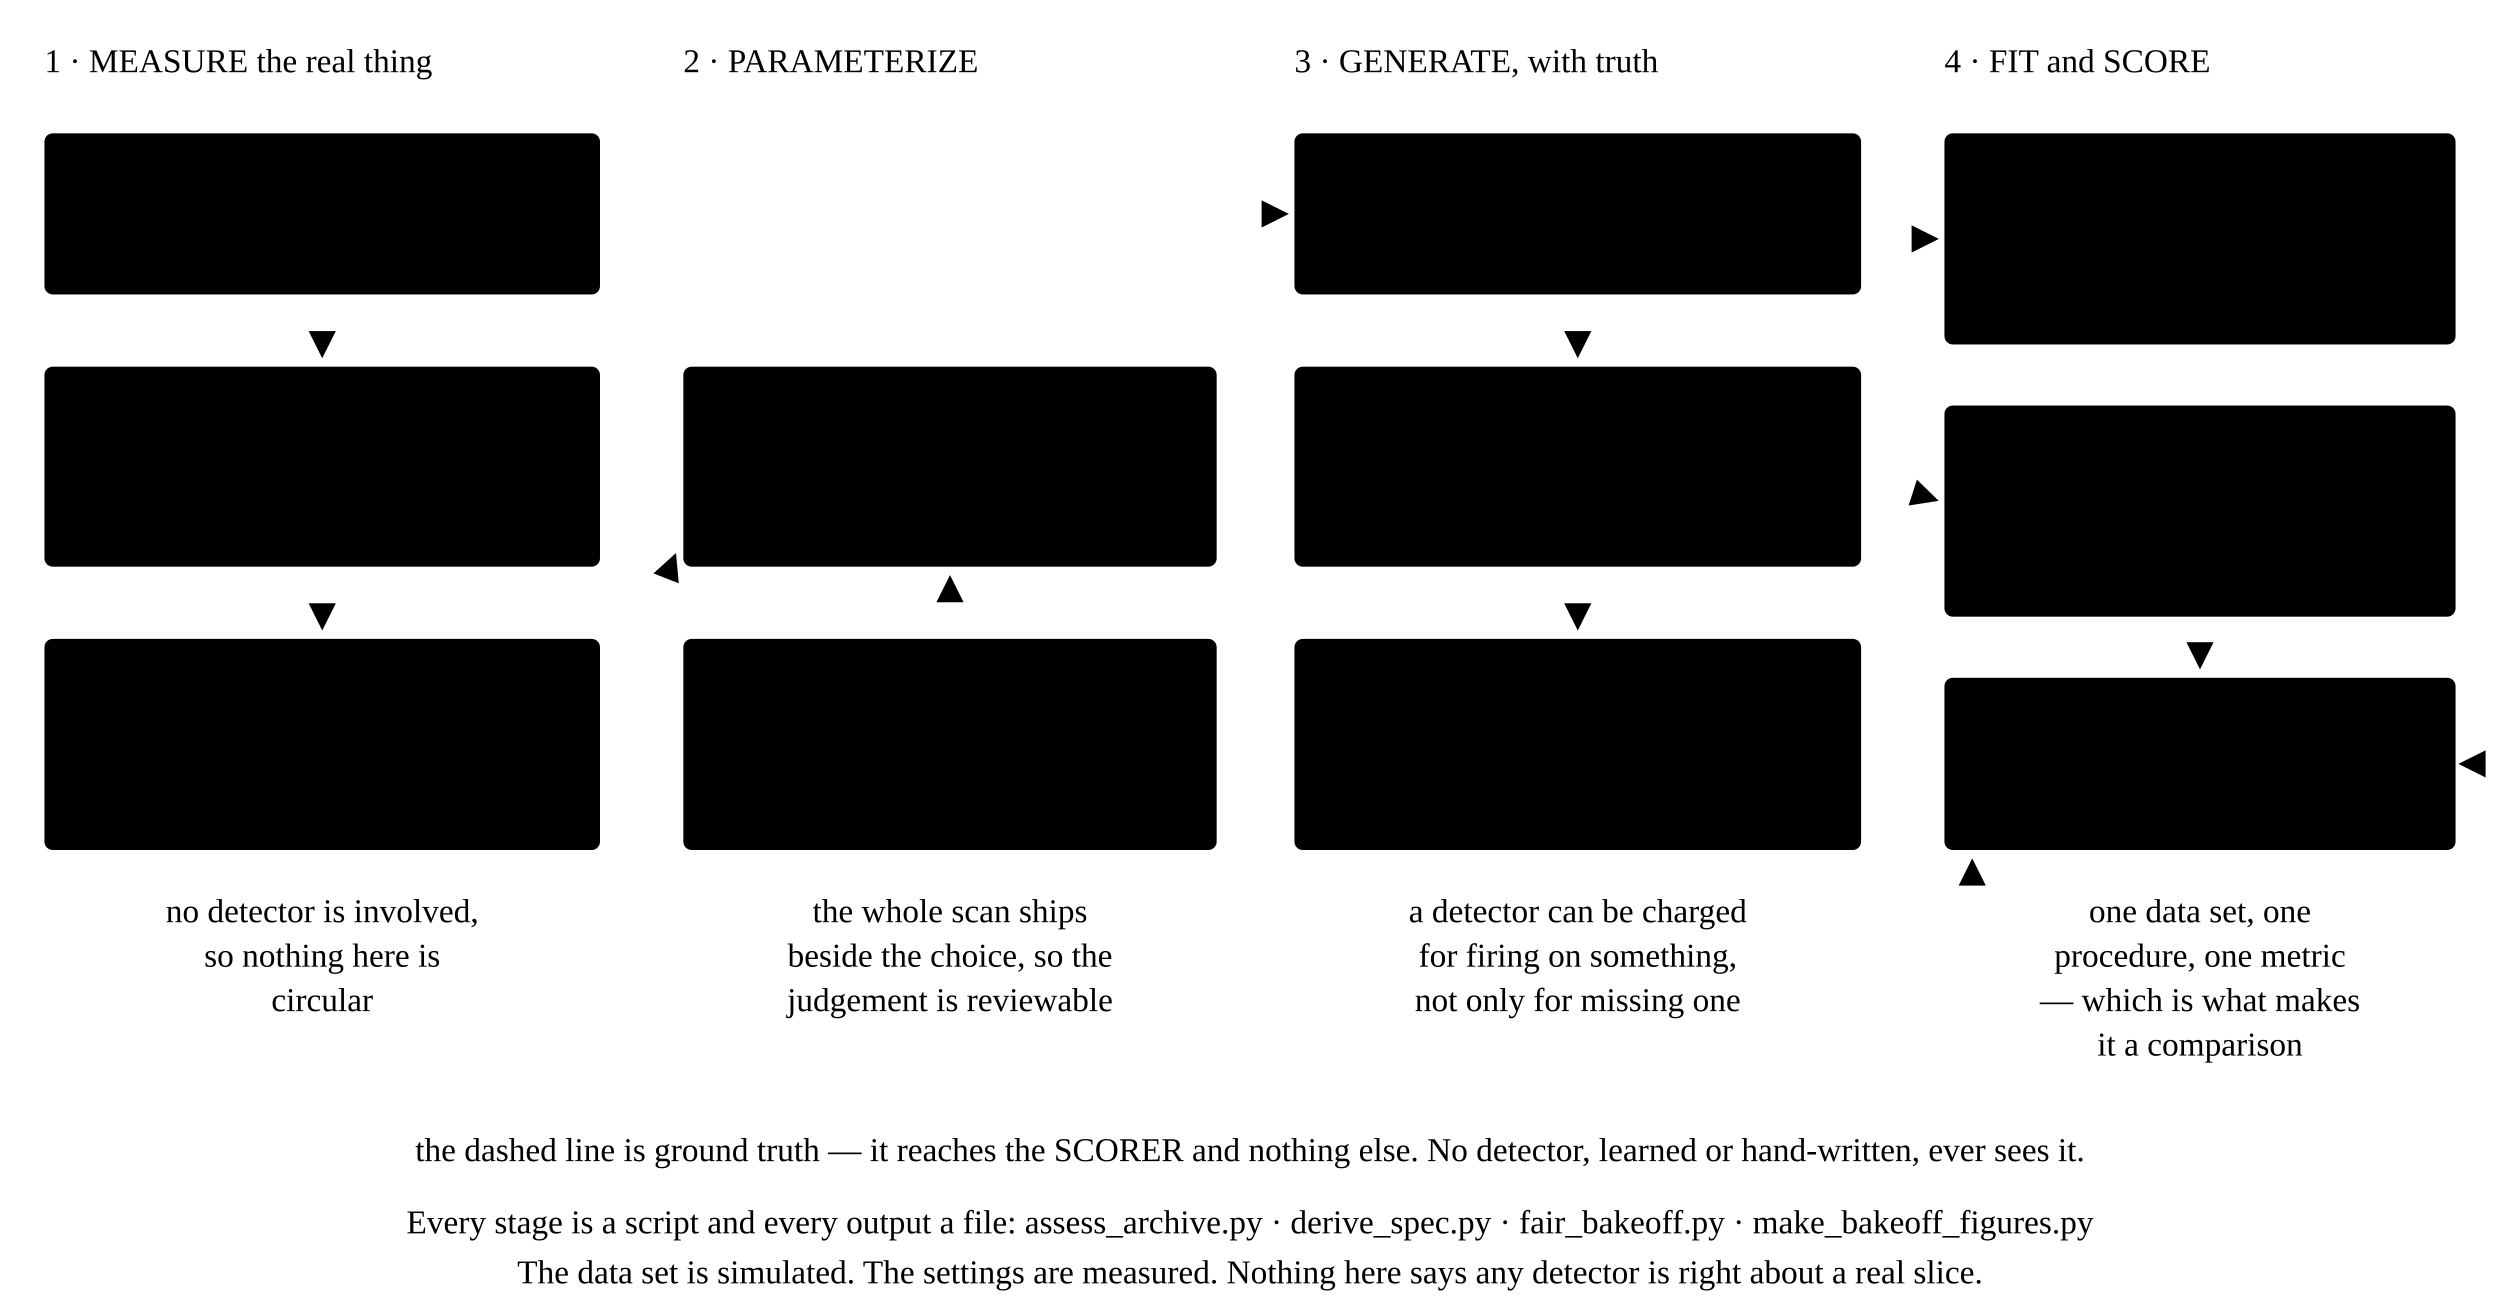
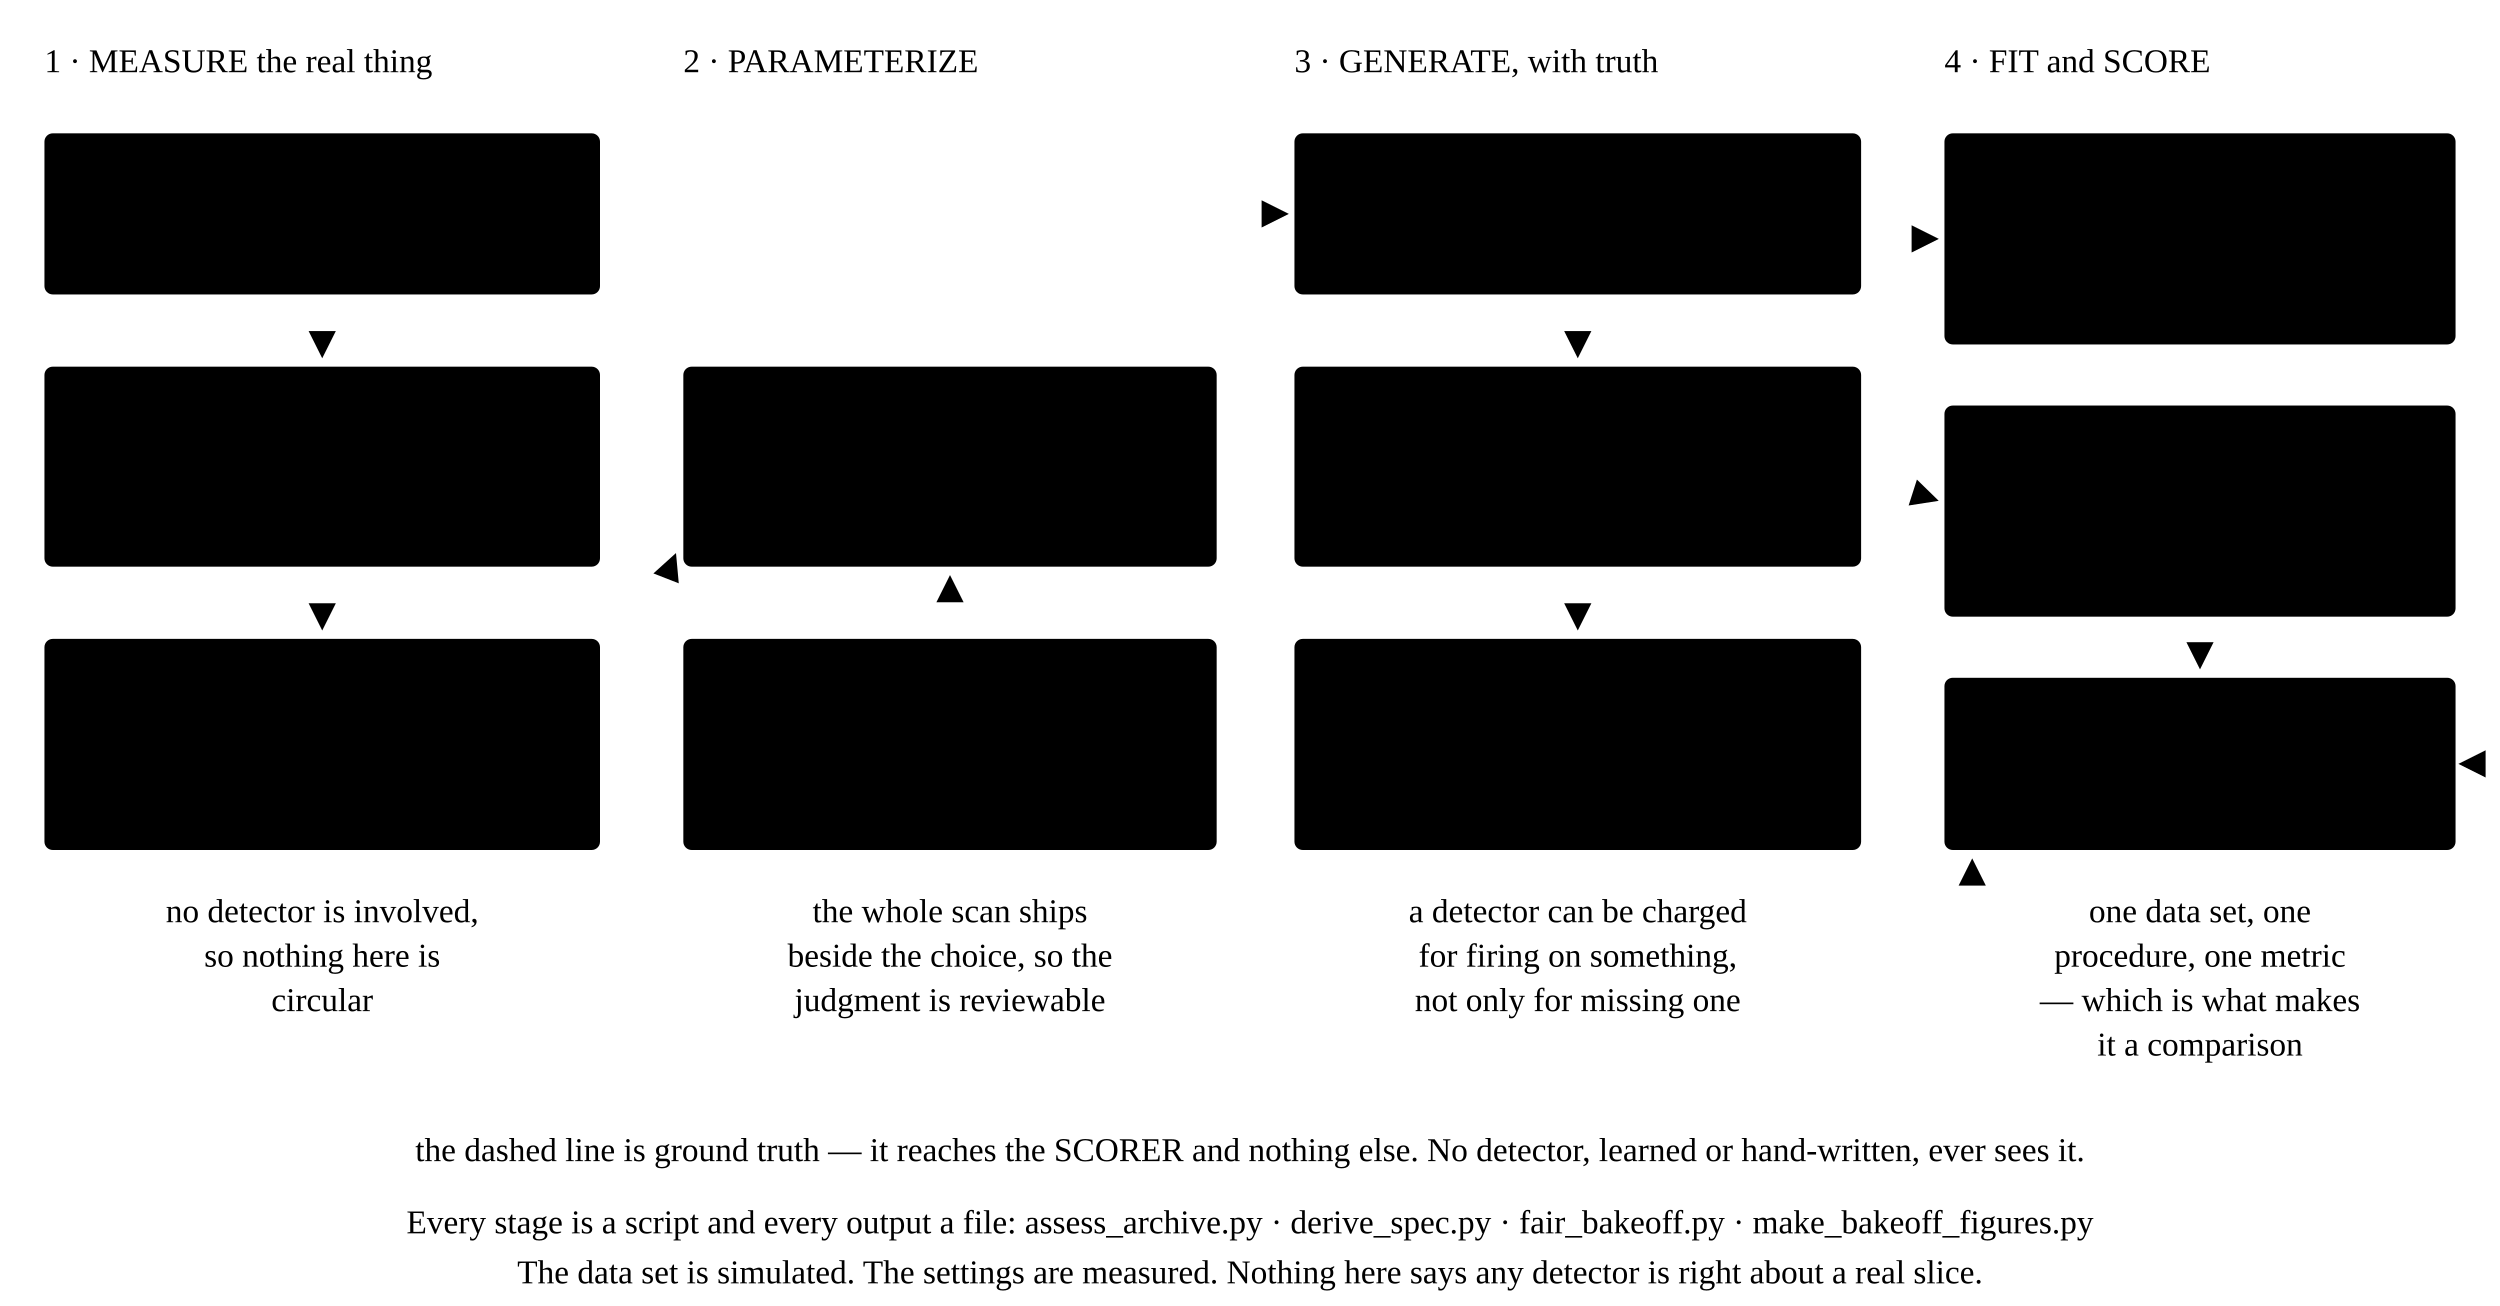
<svg xmlns="http://www.w3.org/2000/svg" viewBox="0 0 900 470" role="img" aria-label="The coordination pipeline, left to right in four stages. First, real recordings from one lab are measured without any detector: onset times from eighty-five baseline slices go through a clustering assessor with a thousand circular-shift surrogates, which reports participation, jitter and cluster rate. Second, that measurement becomes generator settings; a human chooses the cluster size K from a published scan, and the fitted heterogeneous bursty background is turned on. Third, the generator plants coordinated events at times it records, producing a data set split into four folds, with distractors and a dense random probe block as negatives. Fourth, every detector is fitted on three folds and scored on the held-out fourth: the six hand-written detectors sweep their one declared knob, the learned models train and pick a threshold, and both go through the same scorer. Ground truth flows from the generator to the scorer, never to a detector. The report and the operating points come out at the end.">
  <defs>
    <marker id="pa" viewBox="0 0 10 10" refX="9" refY="5" markerWidth="7" markerHeight="7" orient="auto-start-reverse">
      <path d="M 0 0 L 10 5 L 0 10 z" fill="currentColor" stroke="none" />
    </marker>
  </defs>
  <text x="16" y="26" class="lbl">1 · MEASURE the real thing</text>
  <text x="246" y="26" class="lbl">2 · PARAMETERIZE</text>
  <text x="466" y="26" class="lbl">3 · GENERATE, with truth</text>
  <text x="700" y="26" class="lbl">4 · FIT and SCORE</text>
  <g stroke-width="1" fill="none" stroke-dasharray="2 4" opacity="0.55">
    <line x1="232" y1="34" x2="232" y2="392" />
    <line x1="452" y1="34" x2="452" y2="392" />
    <line x1="680" y1="34" x2="680" y2="392" />
  </g>
  <rect x="16" y="48" width="200" height="58" rx="3" />
  <text x="116" y="72" text-anchor="middle">85 real recordings</text>
  <text x="116" y="91" text-anchor="middle" class="lbl">baseline windows only</text>
  <rect x="16" y="132" width="200" height="72" rx="3" class="act" />
  <text x="116" y="156" text-anchor="middle" class="hi">assessor</text>
  <text x="116" y="175" text-anchor="middle" class="lbl">cluster onsets, then</text>
  <text x="116" y="192" text-anchor="middle" class="lbl">1,000 circular shifts</text>
  <rect x="16" y="230" width="200" height="76" rx="3" />
  <text x="116" y="253" text-anchor="middle">what it measures</text>
  <text x="116" y="272" text-anchor="middle" class="lbl">participation · jitter</text>
  <text x="116" y="289" text-anchor="middle" class="lbl">cluster rate · background</text>
  <text x="116" y="332" text-anchor="middle" class="lbl">no detector is involved,</text>
  <text x="116" y="348" text-anchor="middle" class="lbl">so nothing here is</text>
  <text x="116" y="364" text-anchor="middle" class="lbl">circular</text>
  <rect x="246" y="132" width="192" height="72" rx="3" />
  <text x="342" y="156" text-anchor="middle">generator settings</text>
  <text x="342" y="175" text-anchor="middle" class="lbl">heterogeneous, bursty</text>
  <text x="342" y="192" text-anchor="middle" class="lbl">background — fitted</text>
  <rect x="246" y="230" width="192" height="76" rx="3" class="act" />
  <text x="342" y="253" text-anchor="middle" class="hi">a human picks K</text>
  <text x="342" y="272" text-anchor="middle" class="lbl">cluster size. K=3 chosen;</text>
  <text x="342" y="289" text-anchor="middle" class="lbl">K=4 → a quarter the rate</text>
  <text x="342" y="332" text-anchor="middle" class="lbl">the whole scan ships</text>
  <text x="342" y="348" text-anchor="middle" class="lbl">beside the choice, so the</text>
-   <text x="342" y="364" text-anchor="middle" class="lbl">judgement is reviewable</text>
+   <text x="342" y="364" text-anchor="middle" class="lbl">judgment is reviewable</text>
  <rect x="466" y="48" width="204" height="58" rx="3" />
  <text x="568" y="72" text-anchor="middle">generator</text>
  <text x="568" y="91" text-anchor="middle" class="lbl">plants events at known times</text>
  <rect x="466" y="132" width="204" height="72" rx="3" />
  <text x="568" y="156" text-anchor="middle">data set</text>
  <text x="568" y="175" text-anchor="middle" class="lbl">8 recordings, 470 min</text>
  <text x="568" y="192" text-anchor="middle" class="lbl">4 folds of 2</text>
  <rect x="466" y="230" width="204" height="76" rx="3" />
  <text x="568" y="253" text-anchor="middle">planted negatives</text>
  <text x="568" y="272" text-anchor="middle" class="lbl">distractors: real coincidence,</text>
  <text x="568" y="289" text-anchor="middle" class="lbl">not coordination · + a probe</text>
  <text x="568" y="332" text-anchor="middle" class="lbl">a detector can be charged</text>
  <text x="568" y="348" text-anchor="middle" class="lbl">for firing on something,</text>
  <text x="568" y="364" text-anchor="middle" class="lbl">not only for missing one</text>
  <rect x="700" y="48" width="184" height="76" rx="3" />
  <text x="792" y="72" text-anchor="middle">the six, hand-written</text>
  <text x="792" y="91" text-anchor="middle" class="lbl">sweep one declared knob</text>
  <text x="792" y="108" text-anchor="middle" class="lbl">on 3 folds</text>
  <rect x="700" y="146" width="184" height="76" rx="3" class="act" />
  <text x="792" y="170" text-anchor="middle" class="hi">the learned models</text>
  <text x="792" y="189" text-anchor="middle" class="lbl">train, then pick a threshold</text>
  <text x="792" y="206" text-anchor="middle" class="lbl">on 3 folds</text>
  <rect x="700" y="244" width="184" height="62" rx="3" />
  <text x="792" y="268" text-anchor="middle">one scorer</text>
  <text x="792" y="287" text-anchor="middle" class="lbl">held-out 4th fold</text>
  <text x="792" y="332" text-anchor="middle" class="lbl">one data set, one</text>
  <text x="792" y="348" text-anchor="middle" class="lbl">procedure, one metric</text>
  <text x="792" y="364" text-anchor="middle" class="lbl">— which is what makes</text>
  <text x="792" y="380" text-anchor="middle" class="lbl">it a comparison</text>
  <g fill="none" stroke-width="1.4" marker-end="url(#pa)" color="inherit">
    <line x1="116" y1="108" x2="116" y2="128" />
    <line x1="116" y1="206" x2="116" y2="226" />
    <line x1="218" y1="264" x2="243" y2="200" />
    <line x1="342" y1="228" x2="342" y2="208" />
    <path d="M 440 150 L 452 150 L 452 77 L 463 77" />
    <line x1="568" y1="108" x2="568" y2="128" />
    <line x1="568" y1="206" x2="568" y2="226" />
    <path d="M 672 150 L 686 150 L 686 86 L 697 86" />
    <line x1="672" y1="172" x2="697" y2="180" />
    <path d="M 884 86 L 892 86 L 892 275 L 886 275" />
    <line x1="792" y1="224" x2="792" y2="240" />
  </g>
  <g fill="none" stroke-width="1.4" stroke-dasharray="5 3" marker-end="url(#pa)" color="inherit">
    <path d="M 672 268 L 676 268 L 676 396 L 710 396 L 710 310" />
  </g>
  <text x="450" y="418" text-anchor="middle" class="lbl">
    the dashed line is ground truth — it reaches the SCORER and nothing else. No detector, learned or hand-written, ever sees it.
  </text>
  <text x="450" y="444" text-anchor="middle" class="lbl">
    Every stage is a script and every output a file: assess_archive.py · derive_spec.py · fair_bakeoff.py · make_bakeoff_figures.py
  </text>
  <text x="450" y="462" text-anchor="middle" class="lbl">
    The data set is simulated. The settings are measured. Nothing here says any detector is right about a real slice.
  </text>
</svg>
